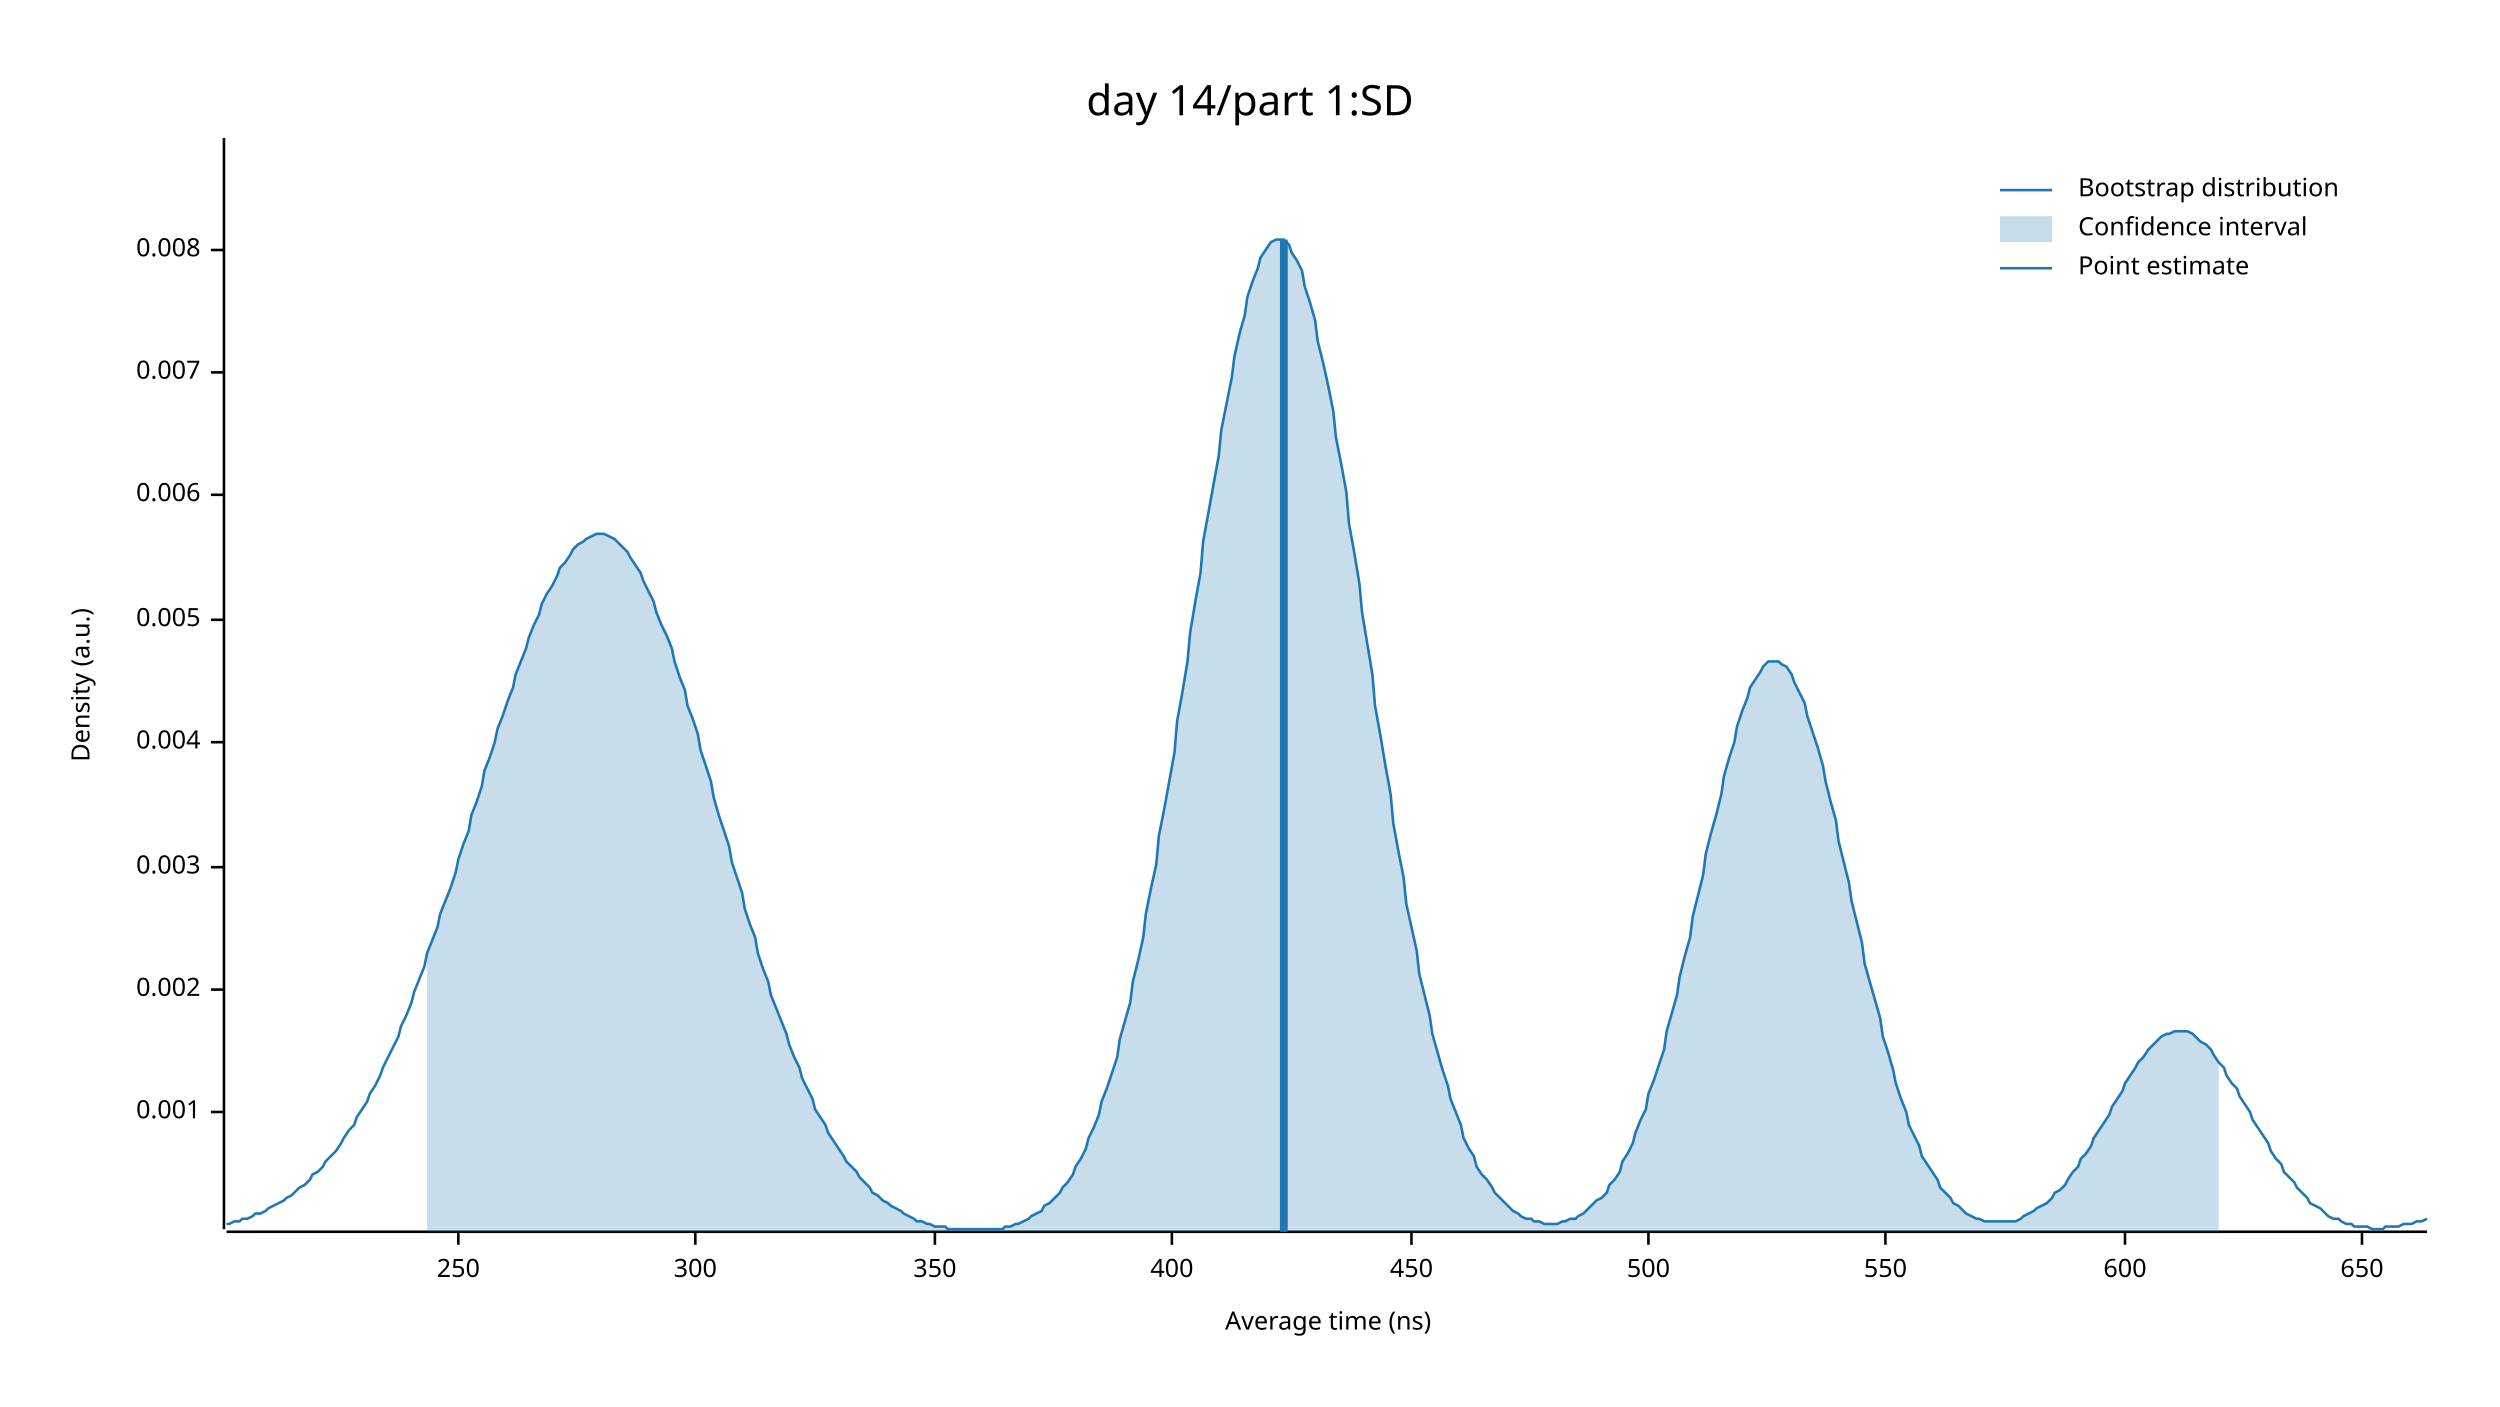
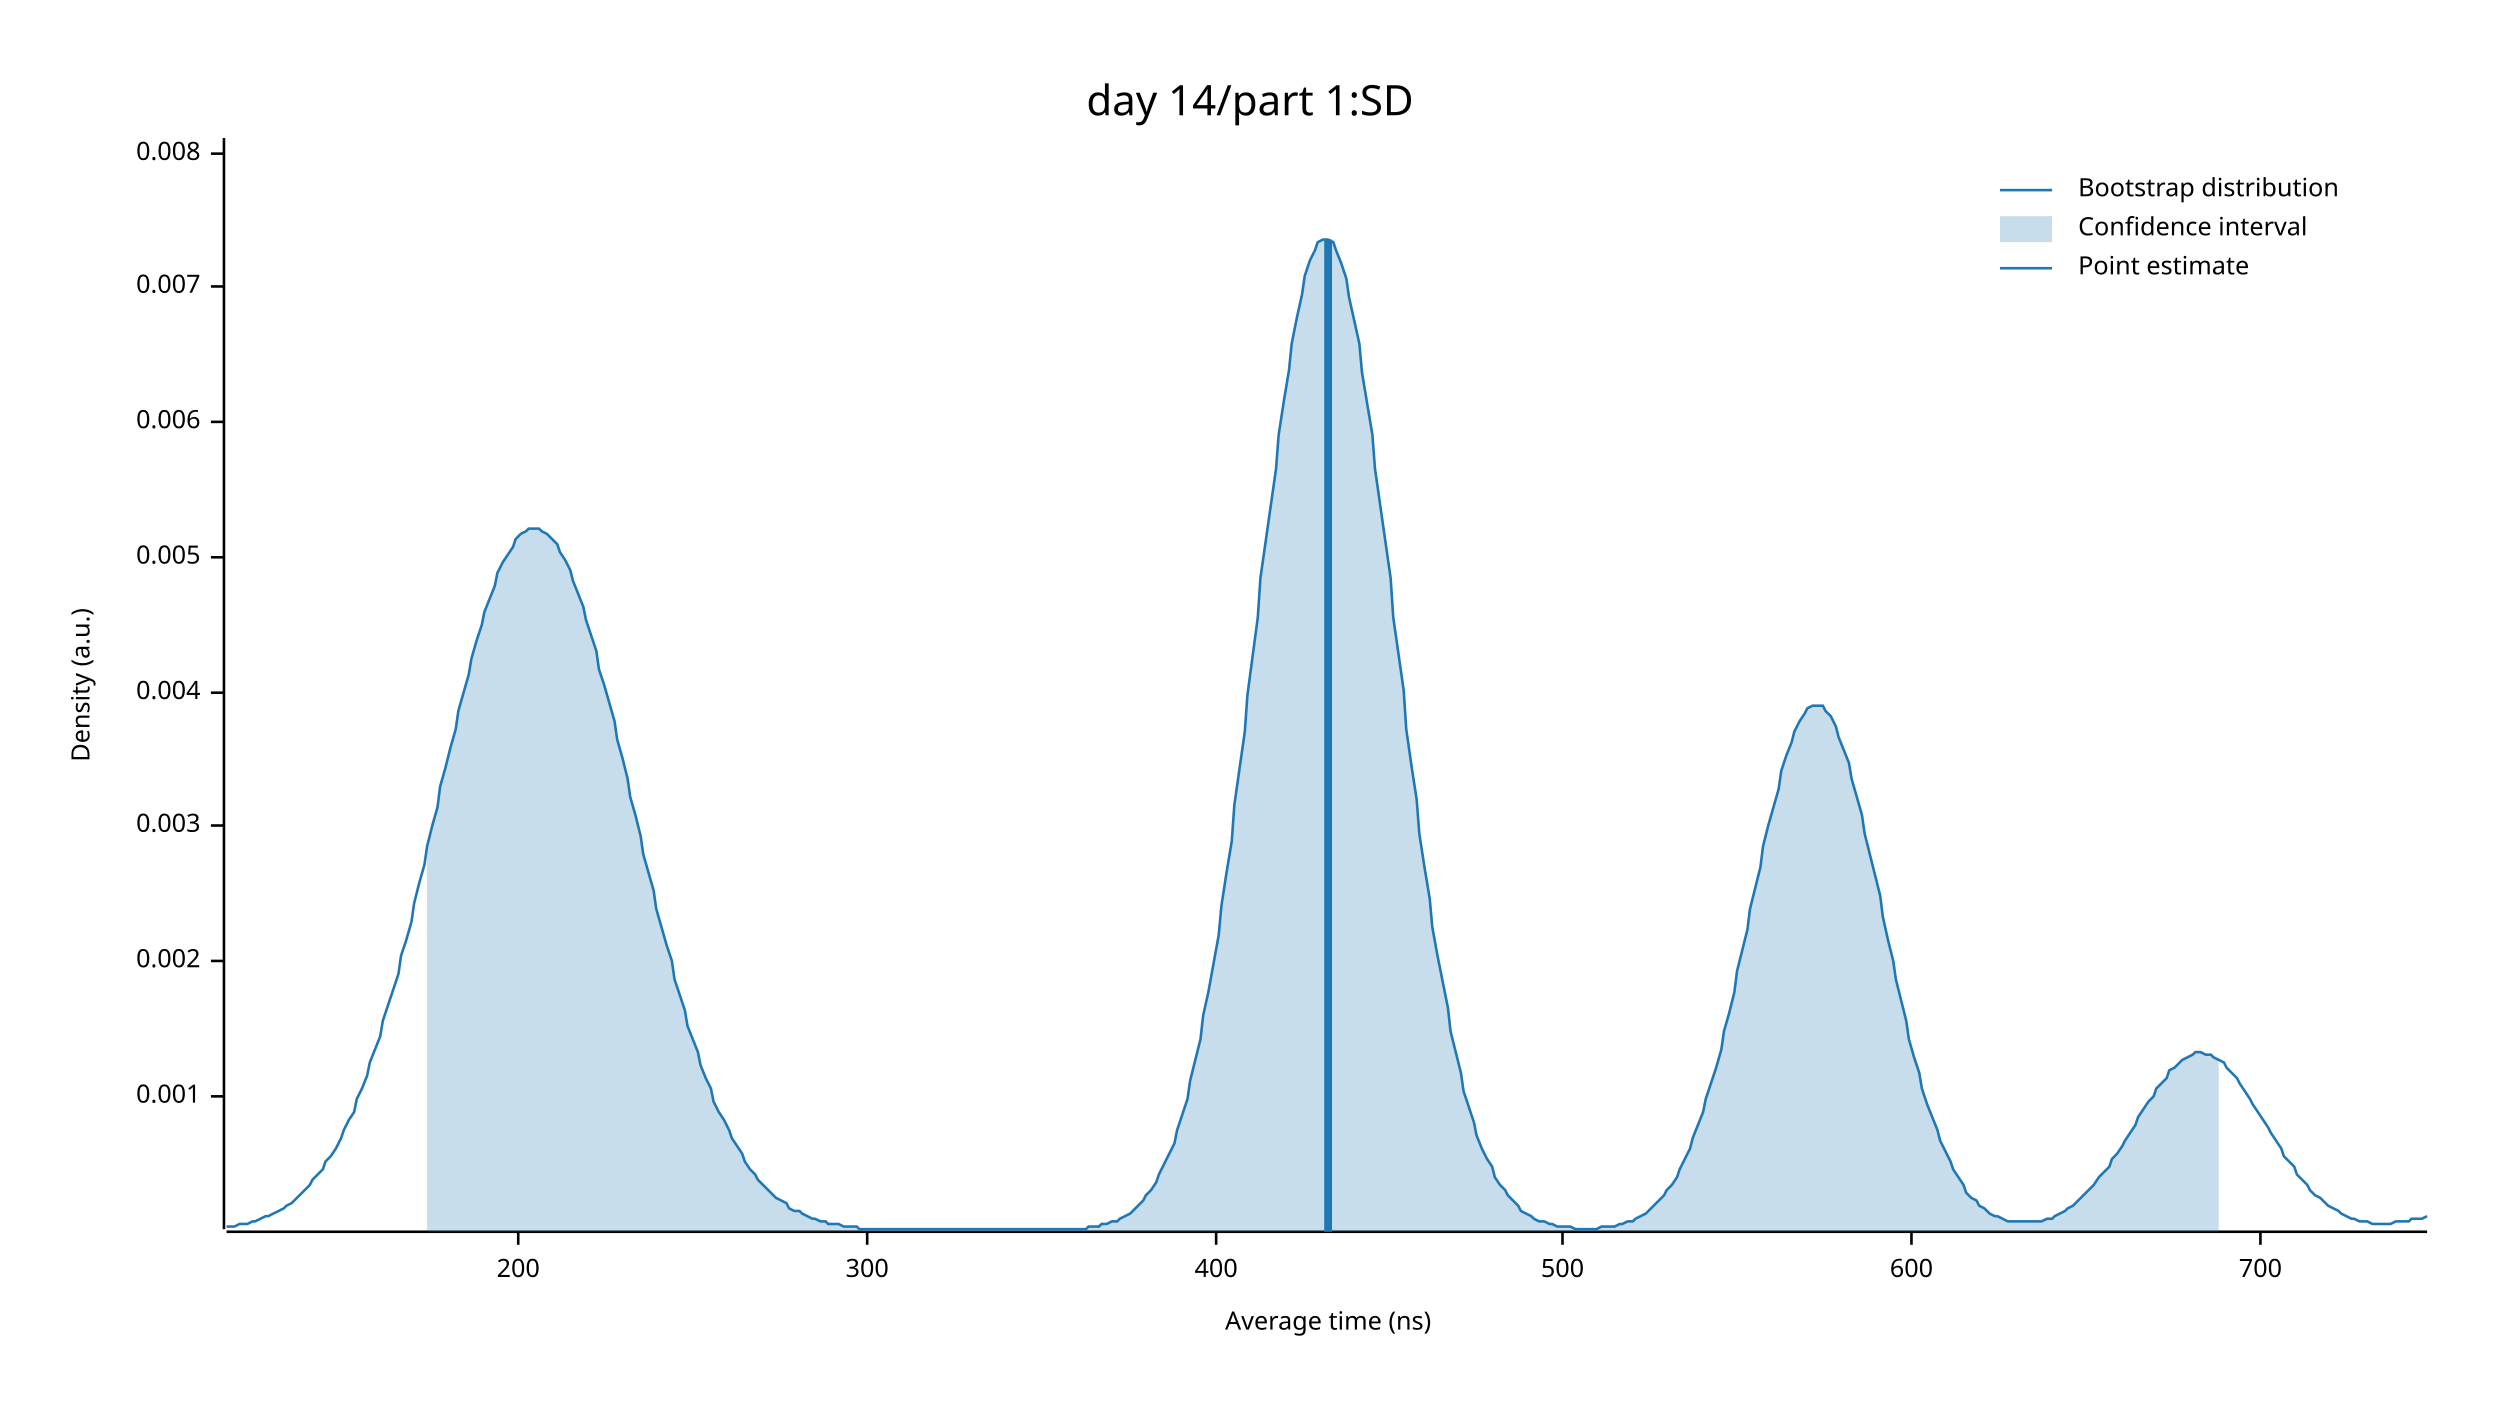
<svg xmlns="http://www.w3.org/2000/svg" width="960" height="540" viewBox="0 0 960 540">
  <text x="480" y="32" dy="0.76em" text-anchor="middle" font-family="sans-serif" font-size="16.129" opacity="1" fill="#000000">
day 14/part 1:SD
</text>
  <text x="27" y="263" dy="0.76em" text-anchor="middle" font-family="sans-serif" font-size="9.677" opacity="1" fill="#000000" transform="rotate(270, 27, 263)">
Density (a.u.)
</text>
  <text x="510" y="513" dy="-0.5ex" text-anchor="middle" font-family="sans-serif" font-size="9.677" opacity="1" fill="#000000">
Average time (ns)
</text>
  <polyline fill="none" opacity="1" stroke="#000000" stroke-width="1" points="86,53 86,472 " />
-   <text x="77" y="427" dy="0.5ex" text-anchor="end" font-family="sans-serif" font-size="9.677" opacity="1" fill="#000000">
+   <text x="77" y="421" dy="0.5ex" text-anchor="end" font-family="sans-serif" font-size="9.677" opacity="1" fill="#000000">
0.001
</text>
-   <polyline fill="none" opacity="1" stroke="#000000" stroke-width="1" points="81,427 86,427 " />
-   <text x="77" y="380" dy="0.5ex" text-anchor="end" font-family="sans-serif" font-size="9.677" opacity="1" fill="#000000">
+   <polyline fill="none" opacity="1" stroke="#000000" stroke-width="1" points="81,421 86,421 " />
+   <text x="77" y="369" dy="0.5ex" text-anchor="end" font-family="sans-serif" font-size="9.677" opacity="1" fill="#000000">
0.002
</text>
-   <polyline fill="none" opacity="1" stroke="#000000" stroke-width="1" points="81,380 86,380 " />
-   <text x="77" y="333" dy="0.5ex" text-anchor="end" font-family="sans-serif" font-size="9.677" opacity="1" fill="#000000">
+   <polyline fill="none" opacity="1" stroke="#000000" stroke-width="1" points="81,369 86,369 " />
+   <text x="77" y="317" dy="0.5ex" text-anchor="end" font-family="sans-serif" font-size="9.677" opacity="1" fill="#000000">
0.003
</text>
-   <polyline fill="none" opacity="1" stroke="#000000" stroke-width="1" points="81,333 86,333 " />
-   <text x="77" y="285" dy="0.5ex" text-anchor="end" font-family="sans-serif" font-size="9.677" opacity="1" fill="#000000">
+   <polyline fill="none" opacity="1" stroke="#000000" stroke-width="1" points="81,317 86,317 " />
+   <text x="77" y="266" dy="0.5ex" text-anchor="end" font-family="sans-serif" font-size="9.677" opacity="1" fill="#000000">
0.004
</text>
-   <polyline fill="none" opacity="1" stroke="#000000" stroke-width="1" points="81,285 86,285 " />
-   <text x="77" y="238" dy="0.5ex" text-anchor="end" font-family="sans-serif" font-size="9.677" opacity="1" fill="#000000">
+   <polyline fill="none" opacity="1" stroke="#000000" stroke-width="1" points="81,266 86,266 " />
+   <text x="77" y="214" dy="0.5ex" text-anchor="end" font-family="sans-serif" font-size="9.677" opacity="1" fill="#000000">
0.005
</text>
-   <polyline fill="none" opacity="1" stroke="#000000" stroke-width="1" points="81,238 86,238 " />
-   <text x="77" y="190" dy="0.5ex" text-anchor="end" font-family="sans-serif" font-size="9.677" opacity="1" fill="#000000">
+   <polyline fill="none" opacity="1" stroke="#000000" stroke-width="1" points="81,214 86,214 " />
+   <text x="77" y="162" dy="0.5ex" text-anchor="end" font-family="sans-serif" font-size="9.677" opacity="1" fill="#000000">
0.006
</text>
-   <polyline fill="none" opacity="1" stroke="#000000" stroke-width="1" points="81,190 86,190 " />
-   <text x="77" y="143" dy="0.5ex" text-anchor="end" font-family="sans-serif" font-size="9.677" opacity="1" fill="#000000">
+   <polyline fill="none" opacity="1" stroke="#000000" stroke-width="1" points="81,162 86,162 " />
+   <text x="77" y="110" dy="0.5ex" text-anchor="end" font-family="sans-serif" font-size="9.677" opacity="1" fill="#000000">
0.007
</text>
-   <polyline fill="none" opacity="1" stroke="#000000" stroke-width="1" points="81,143 86,143 " />
-   <text x="77" y="96" dy="0.5ex" text-anchor="end" font-family="sans-serif" font-size="9.677" opacity="1" fill="#000000">
+   <polyline fill="none" opacity="1" stroke="#000000" stroke-width="1" points="81,110 86,110 " />
+   <text x="77" y="59" dy="0.5ex" text-anchor="end" font-family="sans-serif" font-size="9.677" opacity="1" fill="#000000">
0.008
</text>
-   <polyline fill="none" opacity="1" stroke="#000000" stroke-width="1" points="81,96 86,96 " />
+   <polyline fill="none" opacity="1" stroke="#000000" stroke-width="1" points="81,59 86,59 " />
  <polyline fill="none" opacity="1" stroke="#000000" stroke-width="1" points="87,473 932,473 " />
-   <text x="176" y="483" dy="0.76em" text-anchor="middle" font-family="sans-serif" font-size="9.677" opacity="1" fill="#000000">
- 250
+   <text x="199" y="483" dy="0.76em" text-anchor="middle" font-family="sans-serif" font-size="9.677" opacity="1" fill="#000000">
+ 200
</text>
-   <polyline fill="none" opacity="1" stroke="#000000" stroke-width="1" points="176,473 176,478 " />
-   <text x="267" y="483" dy="0.76em" text-anchor="middle" font-family="sans-serif" font-size="9.677" opacity="1" fill="#000000">
+   <polyline fill="none" opacity="1" stroke="#000000" stroke-width="1" points="199,473 199,478 " />
+   <text x="333" y="483" dy="0.76em" text-anchor="middle" font-family="sans-serif" font-size="9.677" opacity="1" fill="#000000">
300
</text>
-   <polyline fill="none" opacity="1" stroke="#000000" stroke-width="1" points="267,473 267,478 " />
-   <text x="359" y="483" dy="0.76em" text-anchor="middle" font-family="sans-serif" font-size="9.677" opacity="1" fill="#000000">
- 350
- </text>
-   <polyline fill="none" opacity="1" stroke="#000000" stroke-width="1" points="359,473 359,478 " />
-   <text x="450" y="483" dy="0.76em" text-anchor="middle" font-family="sans-serif" font-size="9.677" opacity="1" fill="#000000">
+   <polyline fill="none" opacity="1" stroke="#000000" stroke-width="1" points="333,473 333,478 " />
+   <text x="467" y="483" dy="0.76em" text-anchor="middle" font-family="sans-serif" font-size="9.677" opacity="1" fill="#000000">
400
</text>
-   <polyline fill="none" opacity="1" stroke="#000000" stroke-width="1" points="450,473 450,478 " />
-   <text x="542" y="483" dy="0.76em" text-anchor="middle" font-family="sans-serif" font-size="9.677" opacity="1" fill="#000000">
- 450
- </text>
-   <polyline fill="none" opacity="1" stroke="#000000" stroke-width="1" points="542,473 542,478 " />
-   <text x="633" y="483" dy="0.76em" text-anchor="middle" font-family="sans-serif" font-size="9.677" opacity="1" fill="#000000">
+   <polyline fill="none" opacity="1" stroke="#000000" stroke-width="1" points="467,473 467,478 " />
+   <text x="600" y="483" dy="0.76em" text-anchor="middle" font-family="sans-serif" font-size="9.677" opacity="1" fill="#000000">
500
</text>
-   <polyline fill="none" opacity="1" stroke="#000000" stroke-width="1" points="633,473 633,478 " />
-   <text x="724" y="483" dy="0.76em" text-anchor="middle" font-family="sans-serif" font-size="9.677" opacity="1" fill="#000000">
- 550
- </text>
-   <polyline fill="none" opacity="1" stroke="#000000" stroke-width="1" points="724,473 724,478 " />
-   <text x="816" y="483" dy="0.76em" text-anchor="middle" font-family="sans-serif" font-size="9.677" opacity="1" fill="#000000">
+   <polyline fill="none" opacity="1" stroke="#000000" stroke-width="1" points="600,473 600,478 " />
+   <text x="734" y="483" dy="0.76em" text-anchor="middle" font-family="sans-serif" font-size="9.677" opacity="1" fill="#000000">
600
</text>
-   <polyline fill="none" opacity="1" stroke="#000000" stroke-width="1" points="816,473 816,478 " />
-   <text x="907" y="483" dy="0.76em" text-anchor="middle" font-family="sans-serif" font-size="9.677" opacity="1" fill="#000000">
- 650
+   <polyline fill="none" opacity="1" stroke="#000000" stroke-width="1" points="734,473 734,478 " />
+   <text x="868" y="483" dy="0.76em" text-anchor="middle" font-family="sans-serif" font-size="9.677" opacity="1" fill="#000000">
+ 700
</text>
-   <polyline fill="none" opacity="1" stroke="#000000" stroke-width="1" points="907,473 907,478 " />
-   <polyline fill="none" opacity="1" stroke="#1F78B4" stroke-width="1" points="87,470 88,470 90,469 92,469 93,468 95,468 97,467 98,466 100,466 102,465 103,464 105,463 107,462 109,461 110,460 112,459 114,457 115,456 117,455 119,453 120,451 122,450 124,448 125,446 127,444 129,442 131,439 132,437 134,434 136,432 137,429 139,426 141,423 142,420 144,417 146,413 147,410 149,406 151,402 153,398 154,394 156,390 158,385 159,381 161,376 163,371 164,366 166,361 168,356 169,351 171,346 173,341 175,335 176,330 178,324 180,319 181,313 183,308 185,302 186,296 188,291 190,285 191,280 193,275 195,269 197,264 198,259 200,254 202,249 203,245 205,240 207,236 208,232 210,228 212,225 214,221 215,218 217,216 219,213 220,211 222,209 224,208 225,207 227,206 229,205 230,205 232,205 234,206 236,207 237,208 239,210 241,212 242,214 244,217 246,220 247,223 249,227 251,231 252,235 254,240 256,244 258,249 259,254 261,260 263,265 264,271 266,276 268,282 269,288 271,294 273,300 274,306 276,313 278,319 280,325 281,331 283,337 285,343 286,349 288,355 290,360 291,366 293,372 295,377 296,382 298,387 300,392 302,397 303,401 305,406 307,410 308,414 310,418 312,422 313,426 315,429 317,432 318,435 320,438 322,441 324,444 325,446 327,448 329,450 330,452 332,454 334,456 335,458 337,459 339,461 341,462 342,463 344,464 346,465 347,466 349,467 351,468 352,469 354,469 356,470 357,470 359,471 361,471 363,471 364,472 366,472 368,472 369,472 371,472 373,472 374,472 376,472 378,472 379,472 381,472 383,472 385,472 386,471 388,471 390,470 391,470 393,469 395,468 396,467 398,466 400,465 401,463 403,462 405,460 407,458 408,456 410,454 412,451 413,448 415,445 417,441 418,437 420,433 422,428 423,423 425,418 427,412 429,406 430,399 432,392 434,385 435,377 437,369 439,360 440,351 442,341 444,332 445,321 447,311 449,300 451,289 452,277 454,266 456,254 457,243 459,231 461,220 462,208 464,197 466,186 468,175 469,165 471,155 473,145 474,137 476,128 478,121 479,114 481,108 483,103 484,99 486,96 488,93 490,92 491,92 493,92 495,94 496,97 498,100 500,104 501,110 503,116 505,123 506,131 508,139 510,148 512,158 513,168 515,178 517,189 518,201 520,212 522,224 523,235 525,247 527,259 528,271 530,282 532,294 534,305 535,316 537,327 539,337 540,347 542,356 544,365 545,374 547,382 549,390 550,397 552,404 554,411 556,417 557,422 559,427 561,432 562,437 564,441 566,444 567,448 569,451 571,453 573,456 574,458 576,460 578,462 579,463 581,465 583,466 584,467 586,468 588,468 589,469 591,469 593,470 595,470 596,470 598,470 600,469 601,469 603,468 605,468 606,467 608,466 610,464 611,463 613,461 615,460 617,458 618,455 620,453 622,450 623,446 625,443 627,439 628,435 630,430 632,426 633,420 635,415 637,409 639,403 640,396 642,389 644,382 645,375 647,367 649,360 650,352 652,344 654,336 655,328 657,320 659,313 661,305 662,298 664,291 666,285 667,279 669,273 671,268 672,264 674,261 676,258 677,256 679,254 681,254 683,254 684,255 686,256 688,259 689,262 691,266 693,270 694,275 696,281 698,287 700,294 701,300 703,308 705,315 706,323 708,331 710,339 711,346 713,354 715,362 716,370 718,377 720,384 722,391 723,398 725,404 727,411 728,416 730,422 732,427 733,432 735,436 737,440 738,444 740,447 742,450 744,453 745,456 747,458 749,460 750,462 752,463 754,465 755,466 757,467 759,468 760,468 762,469 764,469 766,469 767,469 769,469 771,469 772,469 774,469 776,468 777,467 779,466 781,465 782,464 784,463 786,462 788,460 789,458 791,457 793,455 794,453 796,450 798,448 799,445 801,443 803,440 804,437 806,434 808,431 810,428 811,425 813,422 815,419 816,416 818,413 820,410 821,408 823,406 825,403 827,401 828,400 830,398 832,397 833,397 835,396 837,396 838,396 840,396 842,397 843,398 845,400 847,401 849,403 850,405 852,408 854,410 855,413 857,416 859,418 860,421 862,424 864,427 865,430 867,433 869,436 871,439 872,442 874,445 876,447 877,450 879,452 881,454 882,456 884,458 886,460 887,462 889,463 891,464 893,466 894,467 896,468 898,468 899,469 901,470 903,470 904,471 906,471 908,471 909,471 911,472 913,472 915,472 916,471 918,471 920,471 921,471 923,470 925,470 926,470 928,469 930,469 932,468 " />
-   <polygon opacity="0.25" fill="#1F78B4" points="164,366 166,361 168,356 169,351 171,346 173,341 175,335 176,330 178,324 180,319 181,313 183,308 185,302 186,296 188,291 190,285 191,280 193,275 195,269 197,264 198,259 200,254 202,249 203,245 205,240 207,236 208,232 210,228 212,225 214,221 215,218 217,216 219,213 220,211 222,209 224,208 225,207 227,206 229,205 230,205 232,205 234,206 236,207 237,208 239,210 241,212 242,214 244,217 246,220 247,223 249,227 251,231 252,235 254,240 256,244 258,249 259,254 261,260 263,265 264,271 266,276 268,282 269,288 271,294 273,300 274,306 276,313 278,319 280,325 281,331 283,337 285,343 286,349 288,355 290,360 291,366 293,372 295,377 296,382 298,387 300,392 302,397 303,401 305,406 307,410 308,414 310,418 312,422 313,426 315,429 317,432 318,435 320,438 322,441 324,444 325,446 327,448 329,450 330,452 332,454 334,456 335,458 337,459 339,461 341,462 342,463 344,464 346,465 347,466 349,467 351,468 352,469 354,469 356,470 357,470 359,471 361,471 363,471 364,472 366,472 368,472 369,472 371,472 373,472 374,472 376,472 378,472 379,472 381,472 383,472 385,472 386,471 388,471 390,470 391,470 393,469 395,468 396,467 398,466 400,465 401,463 403,462 405,460 407,458 408,456 410,454 412,451 413,448 415,445 417,441 418,437 420,433 422,428 423,423 425,418 427,412 429,406 430,399 432,392 434,385 435,377 437,369 439,360 440,351 442,341 444,332 445,321 447,311 449,300 451,289 452,277 454,266 456,254 457,243 459,231 461,220 462,208 464,197 466,186 468,175 469,165 471,155 473,145 474,137 476,128 478,121 479,114 481,108 483,103 484,99 486,96 488,93 490,92 491,92 493,92 495,94 496,97 498,100 500,104 501,110 503,116 505,123 506,131 508,139 510,148 512,158 513,168 515,178 517,189 518,201 520,212 522,224 523,235 525,247 527,259 528,271 530,282 532,294 534,305 535,316 537,327 539,337 540,347 542,356 544,365 545,374 547,382 549,390 550,397 552,404 554,411 556,417 557,422 559,427 561,432 562,437 564,441 566,444 567,448 569,451 571,453 573,456 574,458 576,460 578,462 579,463 581,465 583,466 584,467 586,468 588,468 589,469 591,469 593,470 595,470 596,470 598,470 600,469 601,469 603,468 605,468 606,467 608,466 610,464 611,463 613,461 615,460 617,458 618,455 620,453 622,450 623,446 625,443 627,439 628,435 630,430 632,426 633,420 635,415 637,409 639,403 640,396 642,389 644,382 645,375 647,367 649,360 650,352 652,344 654,336 655,328 657,320 659,313 661,305 662,298 664,291 666,285 667,279 669,273 671,268 672,264 674,261 676,258 677,256 679,254 681,254 683,254 684,255 686,256 688,259 689,262 691,266 693,270 694,275 696,281 698,287 700,294 701,300 703,308 705,315 706,323 708,331 710,339 711,346 713,354 715,362 716,370 718,377 720,384 722,391 723,398 725,404 727,411 728,416 730,422 732,427 733,432 735,436 737,440 738,444 740,447 742,450 744,453 745,456 747,458 749,460 750,462 752,463 754,465 755,466 757,467 759,468 760,468 762,469 764,469 766,469 767,469 769,469 771,469 772,469 774,469 776,468 777,467 779,466 781,465 782,464 784,463 786,462 788,460 789,458 791,457 793,455 794,453 796,450 798,448 799,445 801,443 803,440 804,437 806,434 808,431 810,428 811,425 813,422 815,419 816,416 818,413 820,410 821,408 823,406 825,403 827,401 828,400 830,398 832,397 833,397 835,396 837,396 838,396 840,396 842,397 843,398 845,400 847,401 849,403 850,405 852,408 852,473 164,473 " />
-   <polyline fill="none" opacity="1" stroke="#1F78B4" stroke-width="3" points="493,473 493,92 " />
+   <polyline fill="none" opacity="1" stroke="#000000" stroke-width="1" points="868,473 868,478 " />
+   <polyline fill="none" opacity="1" stroke="#1F78B4" stroke-width="1" points="87,471 88,471 90,471 92,470 93,470 95,470 97,469 98,469 100,468 102,467 103,467 105,466 107,465 109,464 110,463 112,462 114,460 115,459 117,457 119,455 120,453 122,451 124,449 125,446 127,444 129,441 131,437 132,434 134,430 136,427 137,422 139,418 141,413 142,408 144,403 146,398 147,392 149,386 151,380 153,374 154,367 156,361 158,354 159,347 161,339 163,332 164,325 166,317 168,310 169,302 171,295 173,287 175,280 176,273 178,266 180,259 181,253 183,246 185,240 186,235 188,230 190,225 191,220 193,216 195,213 197,210 198,207 200,205 202,204 203,203 205,203 207,203 208,204 210,205 212,207 214,209 215,212 217,215 219,219 220,223 222,228 224,233 225,238 227,244 229,250 230,257 232,263 234,270 236,277 237,284 239,291 241,299 242,306 244,313 246,321 247,328 249,335 251,342 252,349 254,356 256,363 258,369 259,376 261,382 263,388 264,394 266,399 268,404 269,409 271,414 273,418 274,423 276,427 278,430 280,434 281,437 283,440 285,443 286,446 288,449 290,451 291,453 293,455 295,457 296,458 298,460 300,461 302,462 303,464 305,465 307,465 308,466 310,467 312,468 313,468 315,469 317,469 318,470 320,470 322,470 324,471 325,471 327,471 329,471 330,472 332,472 334,472 335,472 337,472 339,472 341,472 342,472 344,472 346,472 347,472 349,472 351,472 352,472 354,472 356,472 357,472 359,472 361,472 363,472 364,472 366,472 368,472 369,472 371,472 373,472 374,472 376,472 378,472 379,472 381,472 383,472 385,472 386,472 388,472 390,472 391,472 393,472 395,472 396,472 398,472 400,472 401,472 403,472 405,472 407,472 408,472 410,472 412,472 413,472 415,472 417,472 418,471 420,471 422,471 423,470 425,470 427,469 429,469 430,468 432,467 434,466 435,465 437,463 439,461 440,459 442,457 444,454 445,451 447,447 449,443 451,439 452,434 454,428 456,422 457,415 459,407 461,399 462,390 464,381 466,370 468,359 469,348 471,335 473,323 474,309 476,295 478,281 479,267 481,252 483,237 484,222 486,208 488,194 490,180 491,167 493,154 495,142 496,132 498,122 500,113 501,106 503,100 505,96 506,93 508,92 510,92 512,93 513,96 515,101 517,107 518,114 520,123 522,132 523,143 525,155 527,167 528,180 530,194 532,208 534,222 535,237 537,251 539,265 540,280 542,294 544,307 545,320 547,333 549,345 550,356 552,367 554,377 556,387 557,396 559,404 561,412 562,419 564,425 566,431 567,436 569,441 571,445 573,448 574,452 576,455 578,457 579,459 581,461 583,463 584,465 586,466 588,467 589,468 591,469 593,469 595,470 596,470 598,471 600,471 601,471 603,471 605,472 606,472 608,472 610,472 611,472 613,472 615,471 617,471 618,471 620,471 622,470 623,470 625,469 627,469 628,468 630,467 632,466 633,465 635,463 637,461 639,459 640,457 642,455 644,452 645,449 647,445 649,441 650,437 652,432 654,427 655,422 657,416 659,410 661,403 662,396 664,389 666,381 667,373 669,365 671,357 672,349 674,341 676,333 677,325 679,317 681,310 683,303 684,296 686,290 688,285 689,281 691,277 693,274 694,272 696,271 698,271 700,271 701,273 703,275 705,279 706,283 708,288 710,293 711,299 713,306 715,313 716,320 718,328 720,336 722,344 723,352 725,361 727,369 728,376 730,384 732,392 733,399 735,406 737,412 738,418 740,424 742,429 744,434 745,438 747,442 749,446 750,449 752,452 754,455 755,458 757,460 759,461 760,463 762,464 764,466 766,467 767,467 769,468 771,469 772,469 774,469 776,469 777,469 779,469 781,469 782,469 784,469 786,468 788,468 789,467 791,466 793,465 794,464 796,463 798,461 799,460 801,458 803,456 804,455 806,452 808,450 810,448 811,445 813,443 815,440 816,438 818,435 820,432 821,429 823,426 825,423 827,421 828,418 830,416 832,414 833,411 835,410 837,408 838,407 840,406 842,405 843,404 845,404 847,405 849,405 850,406 852,407 854,408 855,410 857,412 859,414 860,416 862,419 864,422 865,424 867,427 869,430 871,433 872,435 874,438 876,441 877,444 879,446 881,448 882,451 884,453 886,455 887,457 889,459 891,460 893,462 894,463 896,464 898,465 899,466 901,467 903,468 904,468 906,469 908,469 909,469 911,470 913,470 915,470 916,470 918,470 920,469 921,469 923,469 925,469 926,468 928,468 930,468 932,467 " />
+   <polygon opacity="0.25" fill="#1F78B4" points="164,325 166,317 168,310 169,302 171,295 173,287 175,280 176,273 178,266 180,259 181,253 183,246 185,240 186,235 188,230 190,225 191,220 193,216 195,213 197,210 198,207 200,205 202,204 203,203 205,203 207,203 208,204 210,205 212,207 214,209 215,212 217,215 219,219 220,223 222,228 224,233 225,238 227,244 229,250 230,257 232,263 234,270 236,277 237,284 239,291 241,299 242,306 244,313 246,321 247,328 249,335 251,342 252,349 254,356 256,363 258,369 259,376 261,382 263,388 264,394 266,399 268,404 269,409 271,414 273,418 274,423 276,427 278,430 280,434 281,437 283,440 285,443 286,446 288,449 290,451 291,453 293,455 295,457 296,458 298,460 300,461 302,462 303,464 305,465 307,465 308,466 310,467 312,468 313,468 315,469 317,469 318,470 320,470 322,470 324,471 325,471 327,471 329,471 330,472 332,472 334,472 335,472 337,472 339,472 341,472 342,472 344,472 346,472 347,472 349,472 351,472 352,472 354,472 356,472 357,472 359,472 361,472 363,472 364,472 366,472 368,472 369,472 371,472 373,472 374,472 376,472 378,472 379,472 381,472 383,472 385,472 386,472 388,472 390,472 391,472 393,472 395,472 396,472 398,472 400,472 401,472 403,472 405,472 407,472 408,472 410,472 412,472 413,472 415,472 417,472 418,471 420,471 422,471 423,470 425,470 427,469 429,469 430,468 432,467 434,466 435,465 437,463 439,461 440,459 442,457 444,454 445,451 447,447 449,443 451,439 452,434 454,428 456,422 457,415 459,407 461,399 462,390 464,381 466,370 468,359 469,348 471,335 473,323 474,309 476,295 478,281 479,267 481,252 483,237 484,222 486,208 488,194 490,180 491,167 493,154 495,142 496,132 498,122 500,113 501,106 503,100 505,96 506,93 508,92 510,92 512,93 513,96 515,101 517,107 518,114 520,123 522,132 523,143 525,155 527,167 528,180 530,194 532,208 534,222 535,237 537,251 539,265 540,280 542,294 544,307 545,320 547,333 549,345 550,356 552,367 554,377 556,387 557,396 559,404 561,412 562,419 564,425 566,431 567,436 569,441 571,445 573,448 574,452 576,455 578,457 579,459 581,461 583,463 584,465 586,466 588,467 589,468 591,469 593,469 595,470 596,470 598,471 600,471 601,471 603,471 605,472 606,472 608,472 610,472 611,472 613,472 615,471 617,471 618,471 620,471 622,470 623,470 625,469 627,469 628,468 630,467 632,466 633,465 635,463 637,461 639,459 640,457 642,455 644,452 645,449 647,445 649,441 650,437 652,432 654,427 655,422 657,416 659,410 661,403 662,396 664,389 666,381 667,373 669,365 671,357 672,349 674,341 676,333 677,325 679,317 681,310 683,303 684,296 686,290 688,285 689,281 691,277 693,274 694,272 696,271 698,271 700,271 701,273 703,275 705,279 706,283 708,288 710,293 711,299 713,306 715,313 716,320 718,328 720,336 722,344 723,352 725,361 727,369 728,376 730,384 732,392 733,399 735,406 737,412 738,418 740,424 742,429 744,434 745,438 747,442 749,446 750,449 752,452 754,455 755,458 757,460 759,461 760,463 762,464 764,466 766,467 767,467 769,468 771,469 772,469 774,469 776,469 777,469 779,469 781,469 782,469 784,469 786,468 788,468 789,467 791,466 793,465 794,464 796,463 798,461 799,460 801,458 803,456 804,455 806,452 808,450 810,448 811,445 813,443 815,440 816,438 818,435 820,432 821,429 823,426 825,423 827,421 828,418 830,416 832,414 833,411 835,410 837,408 838,407 840,406 842,405 843,404 845,404 847,405 849,405 850,406 852,407 852,473 164,473 " />
+   <polyline fill="none" opacity="1" stroke="#1F78B4" stroke-width="3" points="510,473 510,92 " />
  <text x="798" y="68" dy="0.76em" text-anchor="start" font-family="sans-serif" font-size="9.677" opacity="1" fill="#000000">
Bootstrap distribution
</text>
  <text x="798" y="83" dy="0.76em" text-anchor="start" font-family="sans-serif" font-size="9.677" opacity="1" fill="#000000">
Confidence interval
</text>
  <text x="798" y="98" dy="0.76em" text-anchor="start" font-family="sans-serif" font-size="9.677" opacity="1" fill="#000000">
Point estimate
</text>
  <polyline fill="none" opacity="1" stroke="#1F78B4" stroke-width="1" points="768,73 788,73 " />
  <rect x="768" y="83" width="20" height="10" opacity="0.25" fill="#1F78B4" stroke="none" />
  <polyline fill="none" opacity="1" stroke="#1F78B4" stroke-width="1" points="768,103 788,103 " />
</svg>
